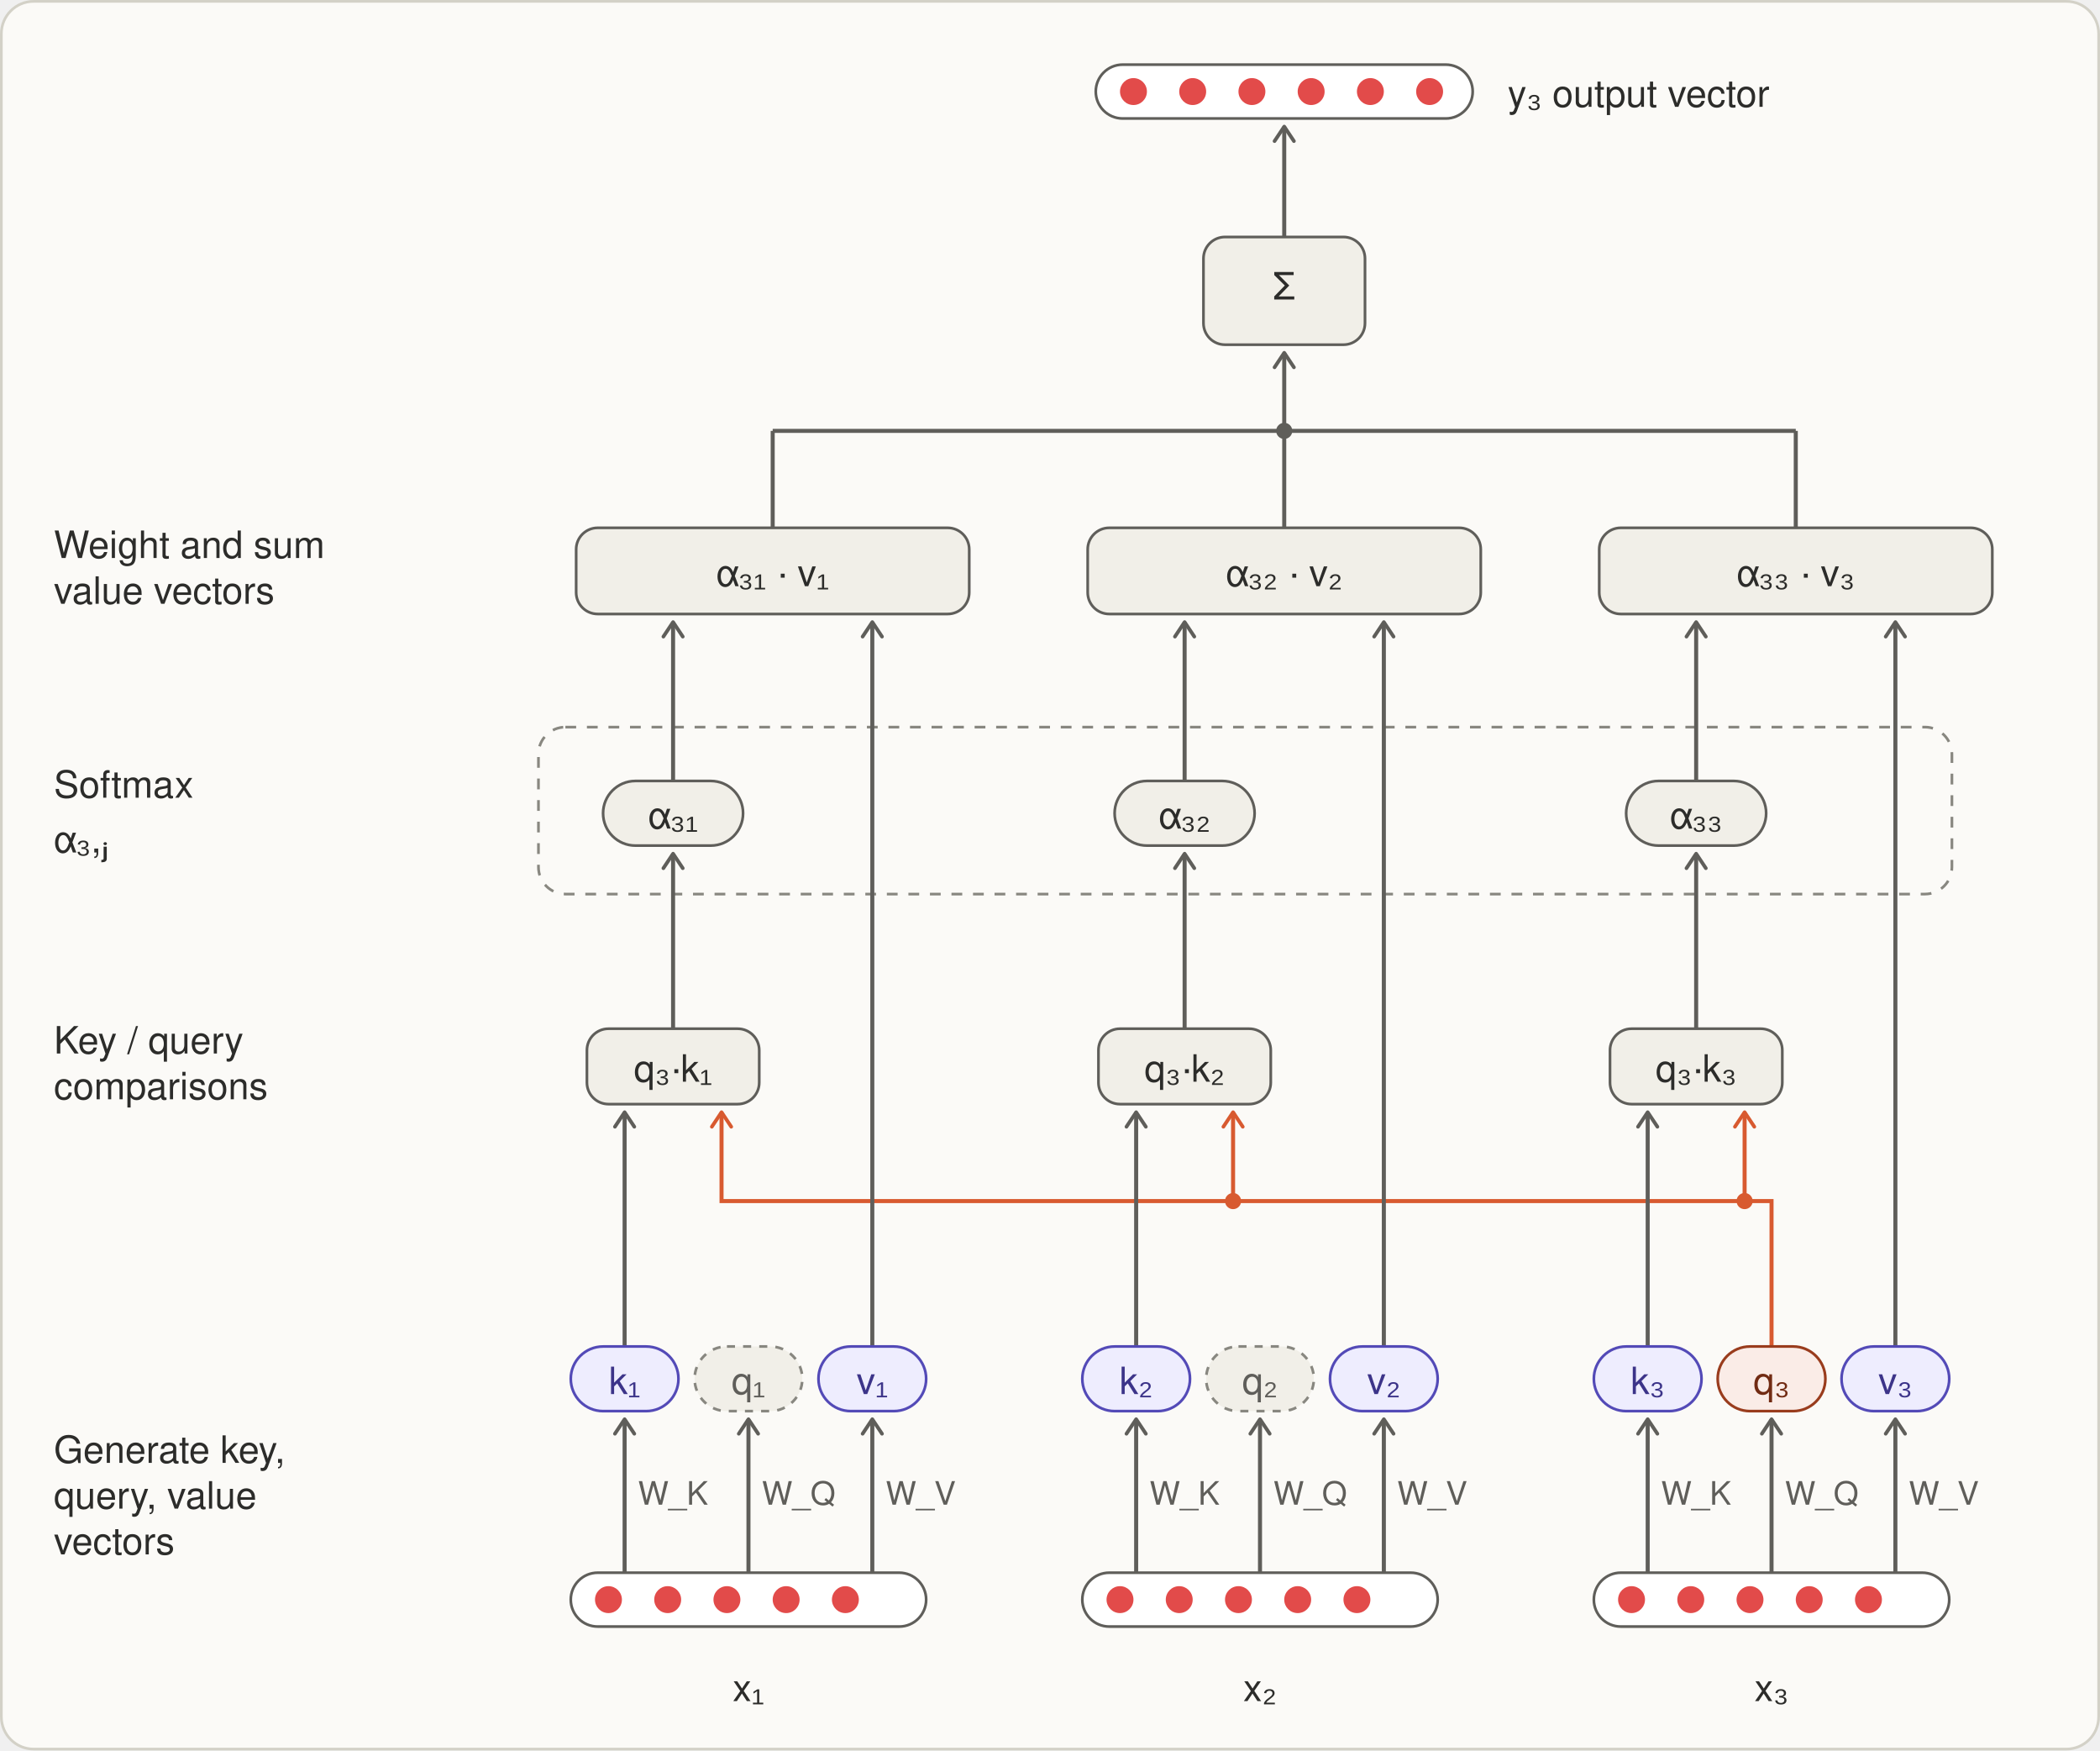
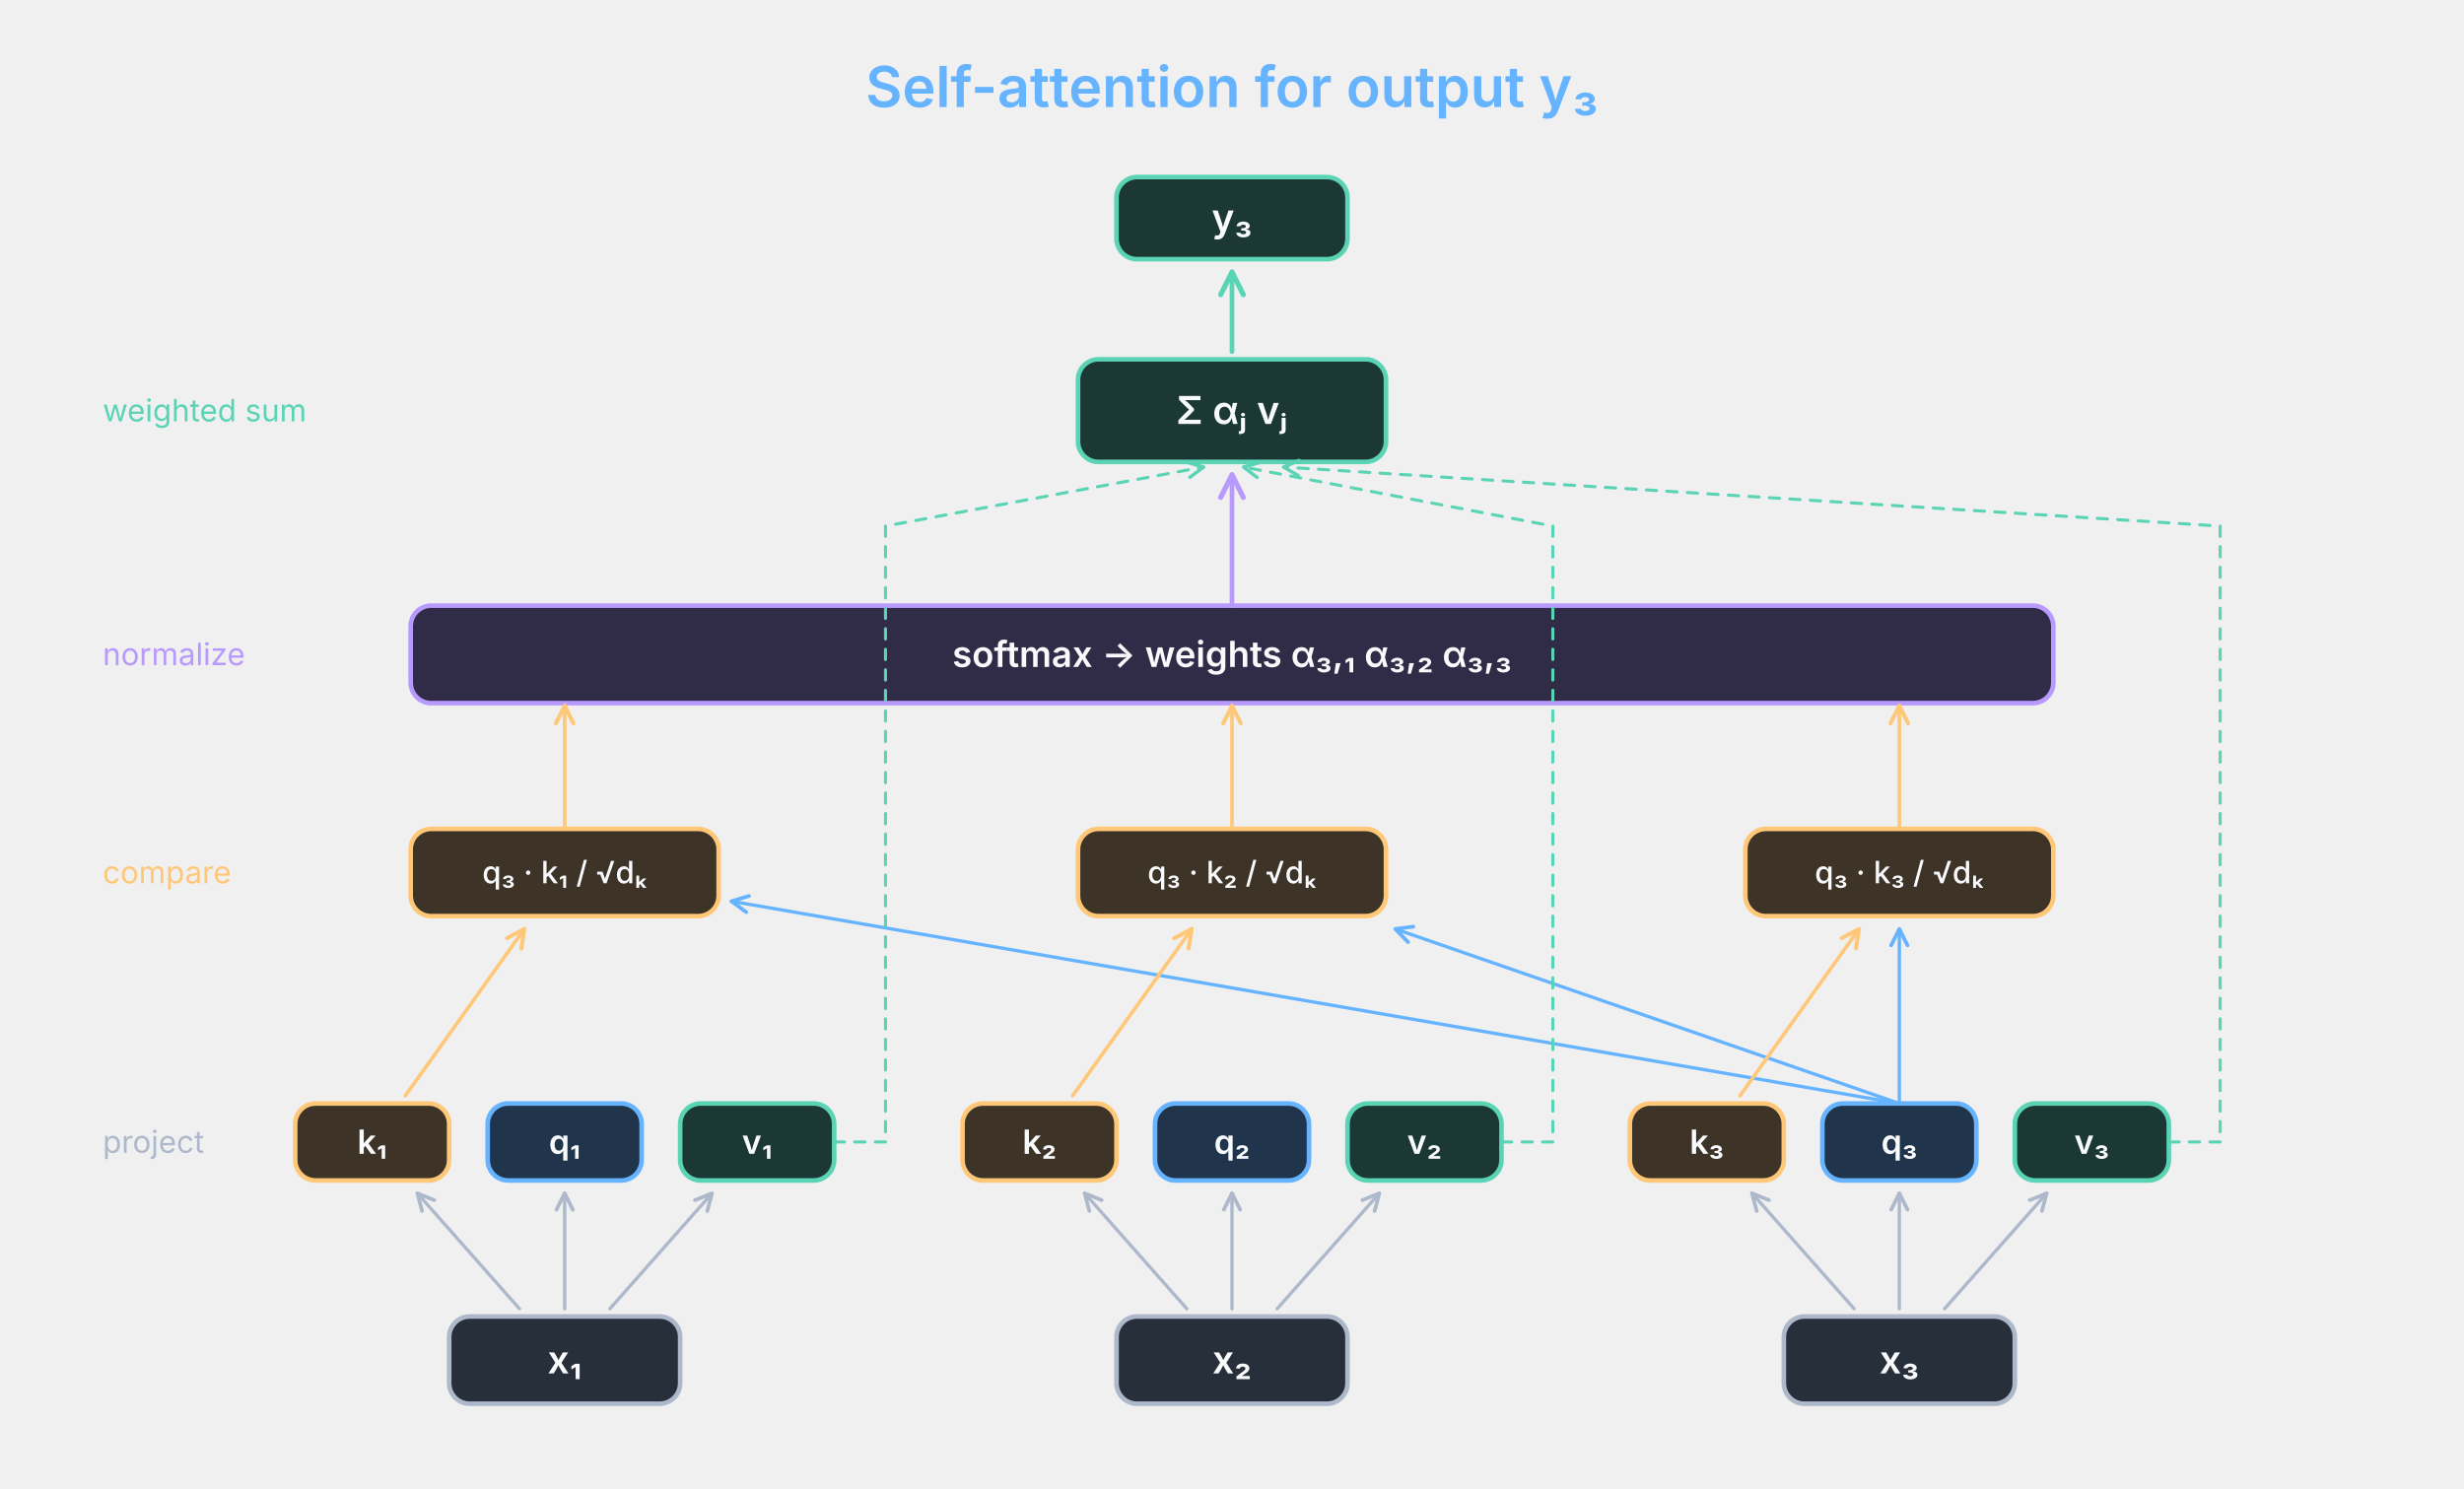
- <svg xmlns="http://www.w3.org/2000/svg" width="780" height="650" viewBox="0 0 780 650" role="img">
+ <svg xmlns="http://www.w3.org/2000/svg" width="100%" viewBox="0 0 960 580" role="img">
  <defs>
-     <marker id="mg" viewBox="0 0 10 10" refX="8" refY="5" markerWidth="6" markerHeight="6" orient="auto">
-       <path d="M2 1L8 5L2 9" fill="none" stroke="#5F5E5A" stroke-width="1.5" stroke-linecap="round" stroke-linejoin="round" />
+     <marker id="m5ad4b5" viewBox="0 0 10 10" refX="8.5" refY="5" markerWidth="7" markerHeight="7" orient="auto-start-reverse">
+       <path d="M1.5 1.5 L8.5 5 L1.5 8.5" fill="none" stroke="#5ad4b5" stroke-width="1.6" stroke-linecap="round" stroke-linejoin="round" />
    </marker>
-     <marker id="mc" viewBox="0 0 10 10" refX="8" refY="5" markerWidth="6" markerHeight="6" orient="auto">
-       <path d="M2 1L8 5L2 9" fill="none" stroke="#D85A30" stroke-width="1.5" stroke-linecap="round" stroke-linejoin="round" />
+     <marker id="m66b3ff" viewBox="0 0 10 10" refX="8.5" refY="5" markerWidth="7" markerHeight="7" orient="auto-start-reverse">
+       <path d="M1.5 1.5 L8.5 5 L1.5 8.5" fill="none" stroke="#66b3ff" stroke-width="1.6" stroke-linecap="round" stroke-linejoin="round" />
+     </marker>
+     <marker id="madb9cb" viewBox="0 0 10 10" refX="8.5" refY="5" markerWidth="7" markerHeight="7" orient="auto-start-reverse">
+       <path d="M1.5 1.5 L8.5 5 L1.5 8.5" fill="none" stroke="#adb9cb" stroke-width="1.6" stroke-linecap="round" stroke-linejoin="round" />
+     </marker>
+     <marker id="mb89aff" viewBox="0 0 10 10" refX="8.5" refY="5" markerWidth="7" markerHeight="7" orient="auto-start-reverse">
+       <path d="M1.5 1.5 L8.5 5 L1.5 8.5" fill="none" stroke="#b89aff" stroke-width="1.6" stroke-linecap="round" stroke-linejoin="round" />
+     </marker>
+     <marker id="mffc778" viewBox="0 0 10 10" refX="8.5" refY="5" markerWidth="7" markerHeight="7" orient="auto-start-reverse">
+       <path d="M1.5 1.5 L8.5 5 L1.5 8.5" fill="none" stroke="#ffc778" stroke-width="1.6" stroke-linecap="round" stroke-linejoin="round" />
    </marker>
  </defs>
-   <style>
- text{font-family:-apple-system,"Segoe UI",Helvetica,Arial,sans-serif;fill:#2C2C2A}
- .t{font-size:14px;font-weight:400}.th{font-size:14px;font-weight:500}.ts{font-size:12px;fill:#5F5E5A}
- .ln{stroke:#5F5E5A;stroke-width:1.5;fill:none}
- .lq{stroke:#D85A30;stroke-width:1.5;fill:none}
- </style>
-   <rect x="0.5" y="0.5" width="779" height="649" rx="12" fill="#FBFAF7" stroke="#D3D1C7" />
-   <rect x="407" y="24" width="140" height="20" rx="10" fill="#FFFFFF" stroke="#5F5E5A" stroke-width="1" />
-   <circle cx="421" cy="34" r="5" fill="#E24B4A" />
-   <circle cx="443" cy="34" r="5" fill="#E24B4A" />
-   <circle cx="465" cy="34" r="5" fill="#E24B4A" />
-   <circle cx="487" cy="34" r="5" fill="#E24B4A" />
-   <circle cx="509" cy="34" r="5" fill="#E24B4A" />
-   <circle cx="531" cy="34" r="5" fill="#E24B4A" />
-   <text class="th" x="560" y="34" dominant-baseline="central">y₃ output vector</text>
-   <line class="ln" x1="477" y1="88" x2="477" y2="47" marker-end="url(#mg)" />
-   <rect x="447" y="88" width="60" height="40" rx="8" fill="#F1EFE8" stroke="#5F5E5A" stroke-width="1" />
-   <text class="th" x="477.0" y="108.0" text-anchor="middle" dominant-baseline="central">Σ</text>
-   <line class="ln" x1="287" y1="196" x2="287" y2="160" />
-   <line class="ln" x1="667" y1="196" x2="667" y2="160" />
-   <line class="ln" x1="287" y1="160" x2="667" y2="160" />
-   <line class="ln" x1="477" y1="196" x2="477" y2="131" marker-end="url(#mg)" />
-   <circle cx="477" cy="160" r="3" fill="#5F5E5A" />
-   <rect x="200" y="270" width="525" height="62" rx="10" fill="none" stroke="#888780" stroke-width="1" stroke-dasharray="4 4" />
-   <path class="lq" d="M658 500 L658 446 L268 446 L268 413" marker-end="url(#mc)" />
-   <line class="lq" x1="458" y1="446" x2="458" y2="413" marker-end="url(#mc)" />
-   <circle cx="458" cy="446" r="3" fill="#D85A30" />
-   <line class="lq" x1="648" y1="446" x2="648" y2="413" marker-end="url(#mc)" />
-   <circle cx="648" cy="446" r="3" fill="#D85A30" />
-   <line class="ln" x1="324" y1="500" x2="324" y2="231" marker-end="url(#mg)" />
-   <line class="ln" x1="232" y1="500" x2="232" y2="413" marker-end="url(#mg)" />
-   <rect x="214" y="196" width="146" height="32" rx="8" fill="#F1EFE8" stroke="#5F5E5A" stroke-width="1" />
-   <text class="t" x="287.0" y="212.0" text-anchor="middle" dominant-baseline="central">α₃₁ · v₁</text>
-   <line class="ln" x1="250" y1="290" x2="250" y2="231" marker-end="url(#mg)" />
-   <rect x="224" y="290" width="52" height="24" rx="12" fill="#F1EFE8" stroke="#5F5E5A" stroke-width="1" />
-   <text class="t" x="250.0" y="302.0" text-anchor="middle" dominant-baseline="central">α₃₁</text>
-   <line class="ln" x1="250" y1="382" x2="250" y2="317" marker-end="url(#mg)" />
-   <rect x="218" y="382" width="64" height="28" rx="8" fill="#F1EFE8" stroke="#5F5E5A" stroke-width="1" />
-   <text class="t" x="250.0" y="396.0" text-anchor="middle" dominant-baseline="central">q₃·k₁</text>
-   <rect x="212" y="500" width="40" height="24" rx="12" fill="#EEEDFE" stroke="#534AB7" stroke-width="1" />
-   <text class="t" x="232" y="512" text-anchor="middle" dominant-baseline="central" style="fill:#3C3489">k₁</text>
-   <rect x="258" y="500" width="40" height="24" rx="12" fill="#F1EFE8" stroke="#888780" stroke-width="1" stroke-dasharray="3 3" />
-   <text class="t" x="278" y="512" text-anchor="middle" dominant-baseline="central" style="fill:#5F5E5A">q₁</text>
-   <rect x="304" y="500" width="40" height="24" rx="12" fill="#EEEDFE" stroke="#534AB7" stroke-width="1" />
-   <text class="t" x="324" y="512" text-anchor="middle" dominant-baseline="central" style="fill:#3C3489">v₁</text>
-   <line class="ln" x1="232" y1="584" x2="232" y2="527" marker-end="url(#mg)" />
-   <text class="ts" x="237" y="556" dominant-baseline="central">W_K</text>
-   <line class="ln" x1="278" y1="584" x2="278" y2="527" marker-end="url(#mg)" />
-   <text class="ts" x="283" y="556" dominant-baseline="central">W_Q</text>
-   <line class="ln" x1="324" y1="584" x2="324" y2="527" marker-end="url(#mg)" />
-   <text class="ts" x="329" y="556" dominant-baseline="central">W_V</text>
-   <rect x="212" y="584" width="132" height="20" rx="10" fill="#FFFFFF" stroke="#5F5E5A" stroke-width="1" />
-   <circle cx="226" cy="594" r="5" fill="#E24B4A" />
-   <circle cx="248" cy="594" r="5" fill="#E24B4A" />
-   <circle cx="270" cy="594" r="5" fill="#E24B4A" />
-   <circle cx="292" cy="594" r="5" fill="#E24B4A" />
-   <circle cx="314" cy="594" r="5" fill="#E24B4A" />
-   <text class="th" x="278" y="626" text-anchor="middle" dominant-baseline="central">x₁</text>
-   <line class="ln" x1="514" y1="500" x2="514" y2="231" marker-end="url(#mg)" />
-   <line class="ln" x1="422" y1="500" x2="422" y2="413" marker-end="url(#mg)" />
-   <rect x="404" y="196" width="146" height="32" rx="8" fill="#F1EFE8" stroke="#5F5E5A" stroke-width="1" />
-   <text class="t" x="477.0" y="212.0" text-anchor="middle" dominant-baseline="central">α₃₂ · v₂</text>
-   <line class="ln" x1="440" y1="290" x2="440" y2="231" marker-end="url(#mg)" />
-   <rect x="414" y="290" width="52" height="24" rx="12" fill="#F1EFE8" stroke="#5F5E5A" stroke-width="1" />
-   <text class="t" x="440.0" y="302.0" text-anchor="middle" dominant-baseline="central">α₃₂</text>
-   <line class="ln" x1="440" y1="382" x2="440" y2="317" marker-end="url(#mg)" />
-   <rect x="408" y="382" width="64" height="28" rx="8" fill="#F1EFE8" stroke="#5F5E5A" stroke-width="1" />
-   <text class="t" x="440.0" y="396.0" text-anchor="middle" dominant-baseline="central">q₃·k₂</text>
-   <rect x="402" y="500" width="40" height="24" rx="12" fill="#EEEDFE" stroke="#534AB7" stroke-width="1" />
-   <text class="t" x="422" y="512" text-anchor="middle" dominant-baseline="central" style="fill:#3C3489">k₂</text>
-   <rect x="448" y="500" width="40" height="24" rx="12" fill="#F1EFE8" stroke="#888780" stroke-width="1" stroke-dasharray="3 3" />
-   <text class="t" x="468" y="512" text-anchor="middle" dominant-baseline="central" style="fill:#5F5E5A">q₂</text>
-   <rect x="494" y="500" width="40" height="24" rx="12" fill="#EEEDFE" stroke="#534AB7" stroke-width="1" />
-   <text class="t" x="514" y="512" text-anchor="middle" dominant-baseline="central" style="fill:#3C3489">v₂</text>
-   <line class="ln" x1="422" y1="584" x2="422" y2="527" marker-end="url(#mg)" />
-   <text class="ts" x="427" y="556" dominant-baseline="central">W_K</text>
-   <line class="ln" x1="468" y1="584" x2="468" y2="527" marker-end="url(#mg)" />
-   <text class="ts" x="473" y="556" dominant-baseline="central">W_Q</text>
-   <line class="ln" x1="514" y1="584" x2="514" y2="527" marker-end="url(#mg)" />
-   <text class="ts" x="519" y="556" dominant-baseline="central">W_V</text>
-   <rect x="402" y="584" width="132" height="20" rx="10" fill="#FFFFFF" stroke="#5F5E5A" stroke-width="1" />
-   <circle cx="416" cy="594" r="5" fill="#E24B4A" />
-   <circle cx="438" cy="594" r="5" fill="#E24B4A" />
-   <circle cx="460" cy="594" r="5" fill="#E24B4A" />
-   <circle cx="482" cy="594" r="5" fill="#E24B4A" />
-   <circle cx="504" cy="594" r="5" fill="#E24B4A" />
-   <text class="th" x="468" y="626" text-anchor="middle" dominant-baseline="central">x₂</text>
-   <line class="ln" x1="704" y1="500" x2="704" y2="231" marker-end="url(#mg)" />
-   <line class="ln" x1="612" y1="500" x2="612" y2="413" marker-end="url(#mg)" />
-   <rect x="594" y="196" width="146" height="32" rx="8" fill="#F1EFE8" stroke="#5F5E5A" stroke-width="1" />
-   <text class="t" x="667.0" y="212.0" text-anchor="middle" dominant-baseline="central">α₃₃ · v₃</text>
-   <line class="ln" x1="630" y1="290" x2="630" y2="231" marker-end="url(#mg)" />
-   <rect x="604" y="290" width="52" height="24" rx="12" fill="#F1EFE8" stroke="#5F5E5A" stroke-width="1" />
-   <text class="t" x="630.0" y="302.0" text-anchor="middle" dominant-baseline="central">α₃₃</text>
-   <line class="ln" x1="630" y1="382" x2="630" y2="317" marker-end="url(#mg)" />
-   <rect x="598" y="382" width="64" height="28" rx="8" fill="#F1EFE8" stroke="#5F5E5A" stroke-width="1" />
-   <text class="t" x="630.0" y="396.0" text-anchor="middle" dominant-baseline="central">q₃·k₃</text>
-   <rect x="592" y="500" width="40" height="24" rx="12" fill="#EEEDFE" stroke="#534AB7" stroke-width="1" />
-   <text class="t" x="612" y="512" text-anchor="middle" dominant-baseline="central" style="fill:#3C3489">k₃</text>
-   <rect x="638" y="500" width="40" height="24" rx="12" fill="#FAECE7" stroke="#993C1D" stroke-width="1" />
-   <text class="t" x="658" y="512" text-anchor="middle" dominant-baseline="central" style="fill:#712B13">q₃</text>
-   <rect x="684" y="500" width="40" height="24" rx="12" fill="#EEEDFE" stroke="#534AB7" stroke-width="1" />
-   <text class="t" x="704" y="512" text-anchor="middle" dominant-baseline="central" style="fill:#3C3489">v₃</text>
-   <line class="ln" x1="612" y1="584" x2="612" y2="527" marker-end="url(#mg)" />
-   <text class="ts" x="617" y="556" dominant-baseline="central">W_K</text>
-   <line class="ln" x1="658" y1="584" x2="658" y2="527" marker-end="url(#mg)" />
-   <text class="ts" x="663" y="556" dominant-baseline="central">W_Q</text>
-   <line class="ln" x1="704" y1="584" x2="704" y2="527" marker-end="url(#mg)" />
-   <text class="ts" x="709" y="556" dominant-baseline="central">W_V</text>
-   <rect x="592" y="584" width="132" height="20" rx="10" fill="#FFFFFF" stroke="#5F5E5A" stroke-width="1" />
-   <circle cx="606" cy="594" r="5" fill="#E24B4A" />
-   <circle cx="628" cy="594" r="5" fill="#E24B4A" />
-   <circle cx="650" cy="594" r="5" fill="#E24B4A" />
-   <circle cx="672" cy="594" r="5" fill="#E24B4A" />
-   <circle cx="694" cy="594" r="5" fill="#E24B4A" />
-   <text class="th" x="658" y="626" text-anchor="middle" dominant-baseline="central">x₃</text>
-   <text class="t" x="20" y="204" dominant-baseline="central">Weight and sum</text>
-   <text class="t" x="20" y="221" dominant-baseline="central">value vectors</text>
-   <text class="t" x="20" y="293" dominant-baseline="central">Softmax</text>
-   <text class="t" x="20" y="310" dominant-baseline="central">α₃,ⱼ</text>
-   <text class="t" x="20" y="388" dominant-baseline="central">Key / query</text>
-   <text class="t" x="20" y="405" dominant-baseline="central">comparisons</text>
-   <text class="t" x="20" y="540" dominant-baseline="central">Generate key,</text>
-   <text class="t" x="20" y="557" dominant-baseline="central">query, value</text>
-   <text class="t" x="20" y="574" dominant-baseline="central">vectors</text>
+   <text x="480.0" y="41.7" text-anchor="middle" font-family="Inter, ui-sans-serif, system-ui, -apple-system, BlinkMacSystemFont, Segoe UI, sans-serif" font-size="22" fill="#66b3ff" font-weight="600">Self-attention for output y₃</text>
+   <rect x="175.0" y="513.0" width="90.0" height="34.0" rx="8" fill="#272f3b" stroke="#adb9cb" stroke-width="1.8" vector-effect="non-scaling-stroke" />
+   <text x="220.0" y="535.2" text-anchor="middle" font-family="Inter, ui-sans-serif, system-ui, -apple-system, BlinkMacSystemFont, Segoe UI, sans-serif" font-size="15" fill="#f8fafc" font-weight="600">x₁</text>
+   <rect x="115.0" y="430.0" width="60.0" height="30.0" rx="8" fill="#3d3326" stroke="#ffc778" stroke-width="1.8" vector-effect="non-scaling-stroke" />
+   <text x="145.0" y="449.6" text-anchor="middle" font-family="Inter, ui-sans-serif, system-ui, -apple-system, BlinkMacSystemFont, Segoe UI, sans-serif" font-size="13" fill="#f8fafc" font-weight="600">k₁</text>
+   <rect x="190.0" y="430.0" width="60.0" height="30.0" rx="8" fill="#20344c" stroke="#66b3ff" stroke-width="1.8" vector-effect="non-scaling-stroke" />
+   <text x="220.0" y="449.6" text-anchor="middle" font-family="Inter, ui-sans-serif, system-ui, -apple-system, BlinkMacSystemFont, Segoe UI, sans-serif" font-size="13" fill="#f8fafc" font-weight="600">q₁</text>
+   <rect x="265.0" y="430.0" width="60.0" height="30.0" rx="8" fill="#1b3835" stroke="#5ad4b5" stroke-width="1.8" vector-effect="non-scaling-stroke" />
+   <text x="295.0" y="449.6" text-anchor="middle" font-family="Inter, ui-sans-serif, system-ui, -apple-system, BlinkMacSystemFont, Segoe UI, sans-serif" font-size="13" fill="#f8fafc" font-weight="600">v₁</text>
+   <path d="M202.4 510.0 L162.6 465.0" fill="none" stroke="#adb9cb" stroke-width="1.3" stroke-linecap="round" stroke-linejoin="round" vector-effect="non-scaling-stroke" marker-end="url(#madb9cb)" />
+   <path d="M220.0 510.0 L220.0 465.0" fill="none" stroke="#adb9cb" stroke-width="1.3" stroke-linecap="round" stroke-linejoin="round" vector-effect="non-scaling-stroke" marker-end="url(#madb9cb)" />
+   <path d="M237.6 510.0 L277.4 465.0" fill="none" stroke="#adb9cb" stroke-width="1.3" stroke-linecap="round" stroke-linejoin="round" vector-effect="non-scaling-stroke" marker-end="url(#madb9cb)" />
+   <rect x="160.0" y="323.0" width="120.0" height="34.0" rx="8" fill="#3d3326" stroke="#ffc778" stroke-width="1.8" vector-effect="non-scaling-stroke" />
+   <text x="220.0" y="344.2" text-anchor="middle" font-family="Inter, ui-sans-serif, system-ui, -apple-system, BlinkMacSystemFont, Segoe UI, sans-serif" font-size="12" fill="#f8fafc" font-weight="500">q₃ · k₁ / √dₖ</text>
+   <path d="M157.9 427.0 L204.3 362.0" fill="none" stroke="#ffc778" stroke-width="1.4" stroke-linecap="round" stroke-linejoin="round" vector-effect="non-scaling-stroke" marker-end="url(#mffc778)" />
+   <path d="M740.0 430.0 L285.0 351.2" fill="none" stroke="#66b3ff" stroke-width="1.3" stroke-linecap="round" stroke-linejoin="round" vector-effect="non-scaling-stroke" marker-end="url(#m66b3ff)" />
+   <rect x="435.0" y="513.0" width="90.0" height="34.0" rx="8" fill="#272f3b" stroke="#adb9cb" stroke-width="1.8" vector-effect="non-scaling-stroke" />
+   <text x="480.0" y="535.2" text-anchor="middle" font-family="Inter, ui-sans-serif, system-ui, -apple-system, BlinkMacSystemFont, Segoe UI, sans-serif" font-size="15" fill="#f8fafc" font-weight="600">x₂</text>
+   <rect x="375.0" y="430.0" width="60.0" height="30.0" rx="8" fill="#3d3326" stroke="#ffc778" stroke-width="1.8" vector-effect="non-scaling-stroke" />
+   <text x="405.0" y="449.6" text-anchor="middle" font-family="Inter, ui-sans-serif, system-ui, -apple-system, BlinkMacSystemFont, Segoe UI, sans-serif" font-size="13" fill="#f8fafc" font-weight="600">k₂</text>
+   <rect x="450.0" y="430.0" width="60.0" height="30.0" rx="8" fill="#20344c" stroke="#66b3ff" stroke-width="1.8" vector-effect="non-scaling-stroke" />
+   <text x="480.0" y="449.6" text-anchor="middle" font-family="Inter, ui-sans-serif, system-ui, -apple-system, BlinkMacSystemFont, Segoe UI, sans-serif" font-size="13" fill="#f8fafc" font-weight="600">q₂</text>
+   <rect x="525.0" y="430.0" width="60.0" height="30.0" rx="8" fill="#1b3835" stroke="#5ad4b5" stroke-width="1.8" vector-effect="non-scaling-stroke" />
+   <text x="555.0" y="449.6" text-anchor="middle" font-family="Inter, ui-sans-serif, system-ui, -apple-system, BlinkMacSystemFont, Segoe UI, sans-serif" font-size="13" fill="#f8fafc" font-weight="600">v₂</text>
+   <path d="M462.4 510.0 L422.6 465.0" fill="none" stroke="#adb9cb" stroke-width="1.3" stroke-linecap="round" stroke-linejoin="round" vector-effect="non-scaling-stroke" marker-end="url(#madb9cb)" />
+   <path d="M480.0 510.0 L480.0 465.0" fill="none" stroke="#adb9cb" stroke-width="1.3" stroke-linecap="round" stroke-linejoin="round" vector-effect="non-scaling-stroke" marker-end="url(#madb9cb)" />
+   <path d="M497.6 510.0 L537.4 465.0" fill="none" stroke="#adb9cb" stroke-width="1.3" stroke-linecap="round" stroke-linejoin="round" vector-effect="non-scaling-stroke" marker-end="url(#madb9cb)" />
+   <rect x="420.0" y="323.0" width="120.0" height="34.0" rx="8" fill="#3d3326" stroke="#ffc778" stroke-width="1.8" vector-effect="non-scaling-stroke" />
+   <text x="480.0" y="344.2" text-anchor="middle" font-family="Inter, ui-sans-serif, system-ui, -apple-system, BlinkMacSystemFont, Segoe UI, sans-serif" font-size="12" fill="#f8fafc" font-weight="500">q₃ · k₂ / √dₖ</text>
+   <path d="M417.9 427.0 L464.3 362.0" fill="none" stroke="#ffc778" stroke-width="1.4" stroke-linecap="round" stroke-linejoin="round" vector-effect="non-scaling-stroke" marker-end="url(#mffc778)" />
+   <path d="M740.0 430.0 L543.6 362.0" fill="none" stroke="#66b3ff" stroke-width="1.3" stroke-linecap="round" stroke-linejoin="round" vector-effect="non-scaling-stroke" marker-end="url(#m66b3ff)" />
+   <rect x="695.0" y="513.0" width="90.0" height="34.0" rx="8" fill="#272f3b" stroke="#adb9cb" stroke-width="1.8" vector-effect="non-scaling-stroke" />
+   <text x="740.0" y="535.2" text-anchor="middle" font-family="Inter, ui-sans-serif, system-ui, -apple-system, BlinkMacSystemFont, Segoe UI, sans-serif" font-size="15" fill="#f8fafc" font-weight="600">x₃</text>
+   <rect x="635.0" y="430.0" width="60.0" height="30.0" rx="8" fill="#3d3326" stroke="#ffc778" stroke-width="1.8" vector-effect="non-scaling-stroke" />
+   <text x="665.0" y="449.6" text-anchor="middle" font-family="Inter, ui-sans-serif, system-ui, -apple-system, BlinkMacSystemFont, Segoe UI, sans-serif" font-size="13" fill="#f8fafc" font-weight="600">k₃</text>
+   <rect x="710.0" y="430.0" width="60.0" height="30.0" rx="8" fill="#20344c" stroke="#66b3ff" stroke-width="1.8" vector-effect="non-scaling-stroke" />
+   <text x="740.0" y="449.6" text-anchor="middle" font-family="Inter, ui-sans-serif, system-ui, -apple-system, BlinkMacSystemFont, Segoe UI, sans-serif" font-size="13" fill="#f8fafc" font-weight="600">q₃</text>
+   <rect x="785.0" y="430.0" width="60.0" height="30.0" rx="8" fill="#1b3835" stroke="#5ad4b5" stroke-width="1.8" vector-effect="non-scaling-stroke" />
+   <text x="815.0" y="449.6" text-anchor="middle" font-family="Inter, ui-sans-serif, system-ui, -apple-system, BlinkMacSystemFont, Segoe UI, sans-serif" font-size="13" fill="#f8fafc" font-weight="600">v₃</text>
+   <path d="M722.4 510.0 L682.6 465.0" fill="none" stroke="#adb9cb" stroke-width="1.3" stroke-linecap="round" stroke-linejoin="round" vector-effect="non-scaling-stroke" marker-end="url(#madb9cb)" />
+   <path d="M740.0 510.0 L740.0 465.0" fill="none" stroke="#adb9cb" stroke-width="1.3" stroke-linecap="round" stroke-linejoin="round" vector-effect="non-scaling-stroke" marker-end="url(#madb9cb)" />
+   <path d="M757.6 510.0 L797.4 465.0" fill="none" stroke="#adb9cb" stroke-width="1.3" stroke-linecap="round" stroke-linejoin="round" vector-effect="non-scaling-stroke" marker-end="url(#madb9cb)" />
+   <rect x="680.0" y="323.0" width="120.0" height="34.0" rx="8" fill="#3d3326" stroke="#ffc778" stroke-width="1.8" vector-effect="non-scaling-stroke" />
+   <text x="740.0" y="344.2" text-anchor="middle" font-family="Inter, ui-sans-serif, system-ui, -apple-system, BlinkMacSystemFont, Segoe UI, sans-serif" font-size="12" fill="#f8fafc" font-weight="500">q₃ · k₃ / √dₖ</text>
+   <path d="M677.9 427.0 L724.3 362.0" fill="none" stroke="#ffc778" stroke-width="1.4" stroke-linecap="round" stroke-linejoin="round" vector-effect="non-scaling-stroke" marker-end="url(#mffc778)" />
+   <path d="M740.0 430.0 L740.0 362.0" fill="none" stroke="#66b3ff" stroke-width="1.3" stroke-linecap="round" stroke-linejoin="round" vector-effect="non-scaling-stroke" marker-end="url(#m66b3ff)" />
+   <rect x="160.0" y="236.0" width="640.0" height="38.0" rx="8" fill="#302b46" stroke="#b89aff" stroke-width="1.8" vector-effect="non-scaling-stroke" />
+   <text x="480.0" y="259.9" text-anchor="middle" font-family="Inter, ui-sans-serif, system-ui, -apple-system, BlinkMacSystemFont, Segoe UI, sans-serif" font-size="14" fill="#f8fafc" font-weight="600">softmax → weights α₃,₁  α₃,₂  α₃,₃</text>
+   <path d="M220.0 323.0 L220.0 275.0" fill="none" stroke="#ffc778" stroke-width="1.4" stroke-linecap="round" stroke-linejoin="round" vector-effect="non-scaling-stroke" marker-end="url(#mffc778)" />
+   <path d="M480.0 323.0 L480.0 275.0" fill="none" stroke="#ffc778" stroke-width="1.4" stroke-linecap="round" stroke-linejoin="round" vector-effect="non-scaling-stroke" marker-end="url(#mffc778)" />
+   <path d="M740.0 323.0 L740.0 275.0" fill="none" stroke="#ffc778" stroke-width="1.4" stroke-linecap="round" stroke-linejoin="round" vector-effect="non-scaling-stroke" marker-end="url(#mffc778)" />
+   <rect x="420.0" y="140.0" width="120.0" height="40.0" rx="8" fill="#1b3835" stroke="#5ad4b5" stroke-width="1.8" vector-effect="non-scaling-stroke" />
+   <text x="480.0" y="165.2" text-anchor="middle" font-family="Inter, ui-sans-serif, system-ui, -apple-system, BlinkMacSystemFont, Segoe UI, sans-serif" font-size="15" fill="#f8fafc" font-weight="600">Σ αⱼ vⱼ</text>
+   <path d="M480.0 236.0 L480.0 185.0" fill="none" stroke="#b89aff" stroke-width="1.8" stroke-linecap="round" stroke-linejoin="round" vector-effect="non-scaling-stroke" marker-end="url(#mb89aff)" />
+   <path d="M325.0 445.0 L345.0 445.0 L345.0 205.0 L468.9 182.0" fill="none" stroke="#5ad4b5" stroke-width="1.2" stroke-linecap="round" stroke-linejoin="round" stroke-dasharray="4 4" vector-effect="non-scaling-stroke" marker-end="url(#m5ad4b5)" />
+   <path d="M585.0 445.0 L605.0 445.0 L605.0 205.0 L484.5 182.0" fill="none" stroke="#5ad4b5" stroke-width="1.2" stroke-linecap="round" stroke-linejoin="round" stroke-dasharray="4 4" vector-effect="non-scaling-stroke" marker-end="url(#m5ad4b5)" />
+   <path d="M845.0 445.0 L865.0 445.0 L865.0 205.0 L500.1 182.0" fill="none" stroke="#5ad4b5" stroke-width="1.2" stroke-linecap="round" stroke-linejoin="round" stroke-dasharray="4 4" vector-effect="non-scaling-stroke" marker-end="url(#m5ad4b5)" />
+   <rect x="435.0" y="69.0" width="90.0" height="32.0" rx="8" fill="#1b3835" stroke="#5ad4b5" stroke-width="1.8" vector-effect="non-scaling-stroke" />
+   <text x="480.0" y="90.2" text-anchor="middle" font-family="Inter, ui-sans-serif, system-ui, -apple-system, BlinkMacSystemFont, Segoe UI, sans-serif" font-size="15" fill="#f8fafc" font-weight="600">y₃</text>
+   <path d="M480.0 137.0 L480.0 106.0" fill="none" stroke="#5ad4b5" stroke-width="1.8" stroke-linecap="round" stroke-linejoin="round" vector-effect="non-scaling-stroke" marker-end="url(#m5ad4b5)" />
+   <text x="40.0" y="449.2" text-anchor="start" font-family="Inter, ui-sans-serif, system-ui, -apple-system, BlinkMacSystemFont, Segoe UI, sans-serif" font-size="12" fill="#adb9cb">project</text>
+   <text x="40.0" y="344.2" text-anchor="start" font-family="Inter, ui-sans-serif, system-ui, -apple-system, BlinkMacSystemFont, Segoe UI, sans-serif" font-size="12" fill="#ffc778">compare</text>
+   <text x="40.0" y="259.2" text-anchor="start" font-family="Inter, ui-sans-serif, system-ui, -apple-system, BlinkMacSystemFont, Segoe UI, sans-serif" font-size="12" fill="#b89aff">normalize</text>
+   <text x="40.0" y="164.2" text-anchor="start" font-family="Inter, ui-sans-serif, system-ui, -apple-system, BlinkMacSystemFont, Segoe UI, sans-serif" font-size="12" fill="#5ad4b5">weighted sum</text>
</svg>
